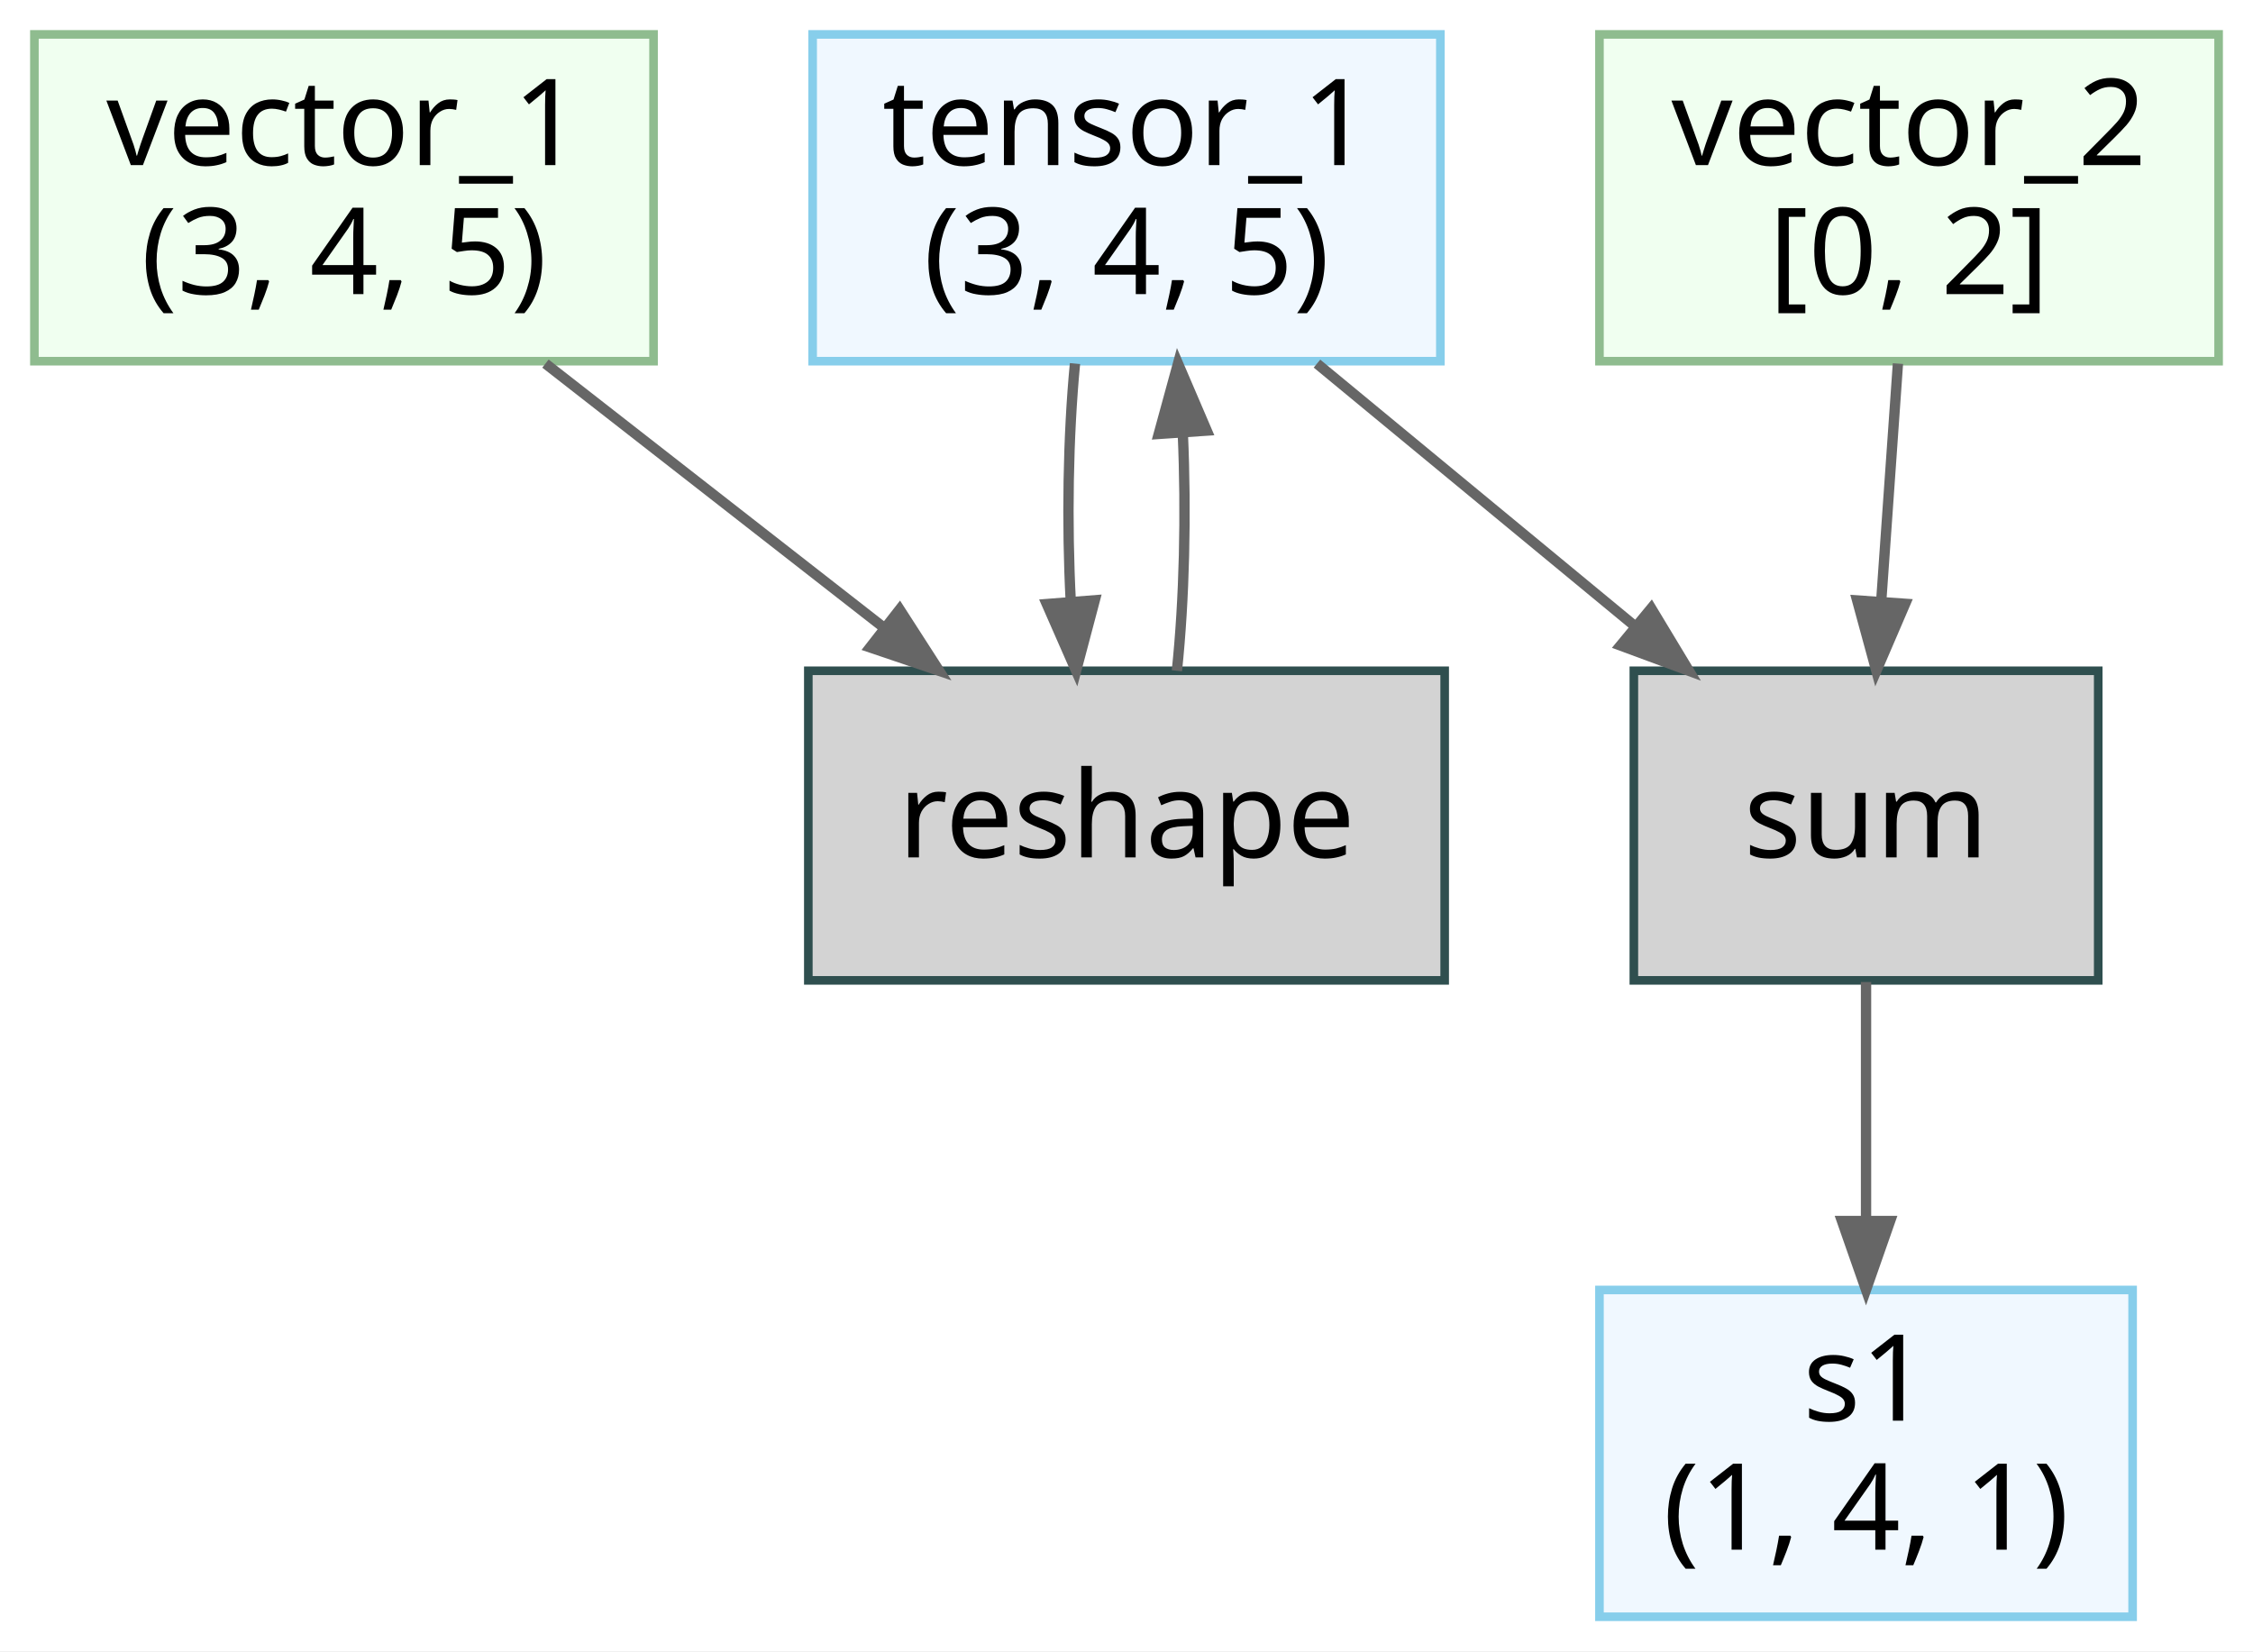
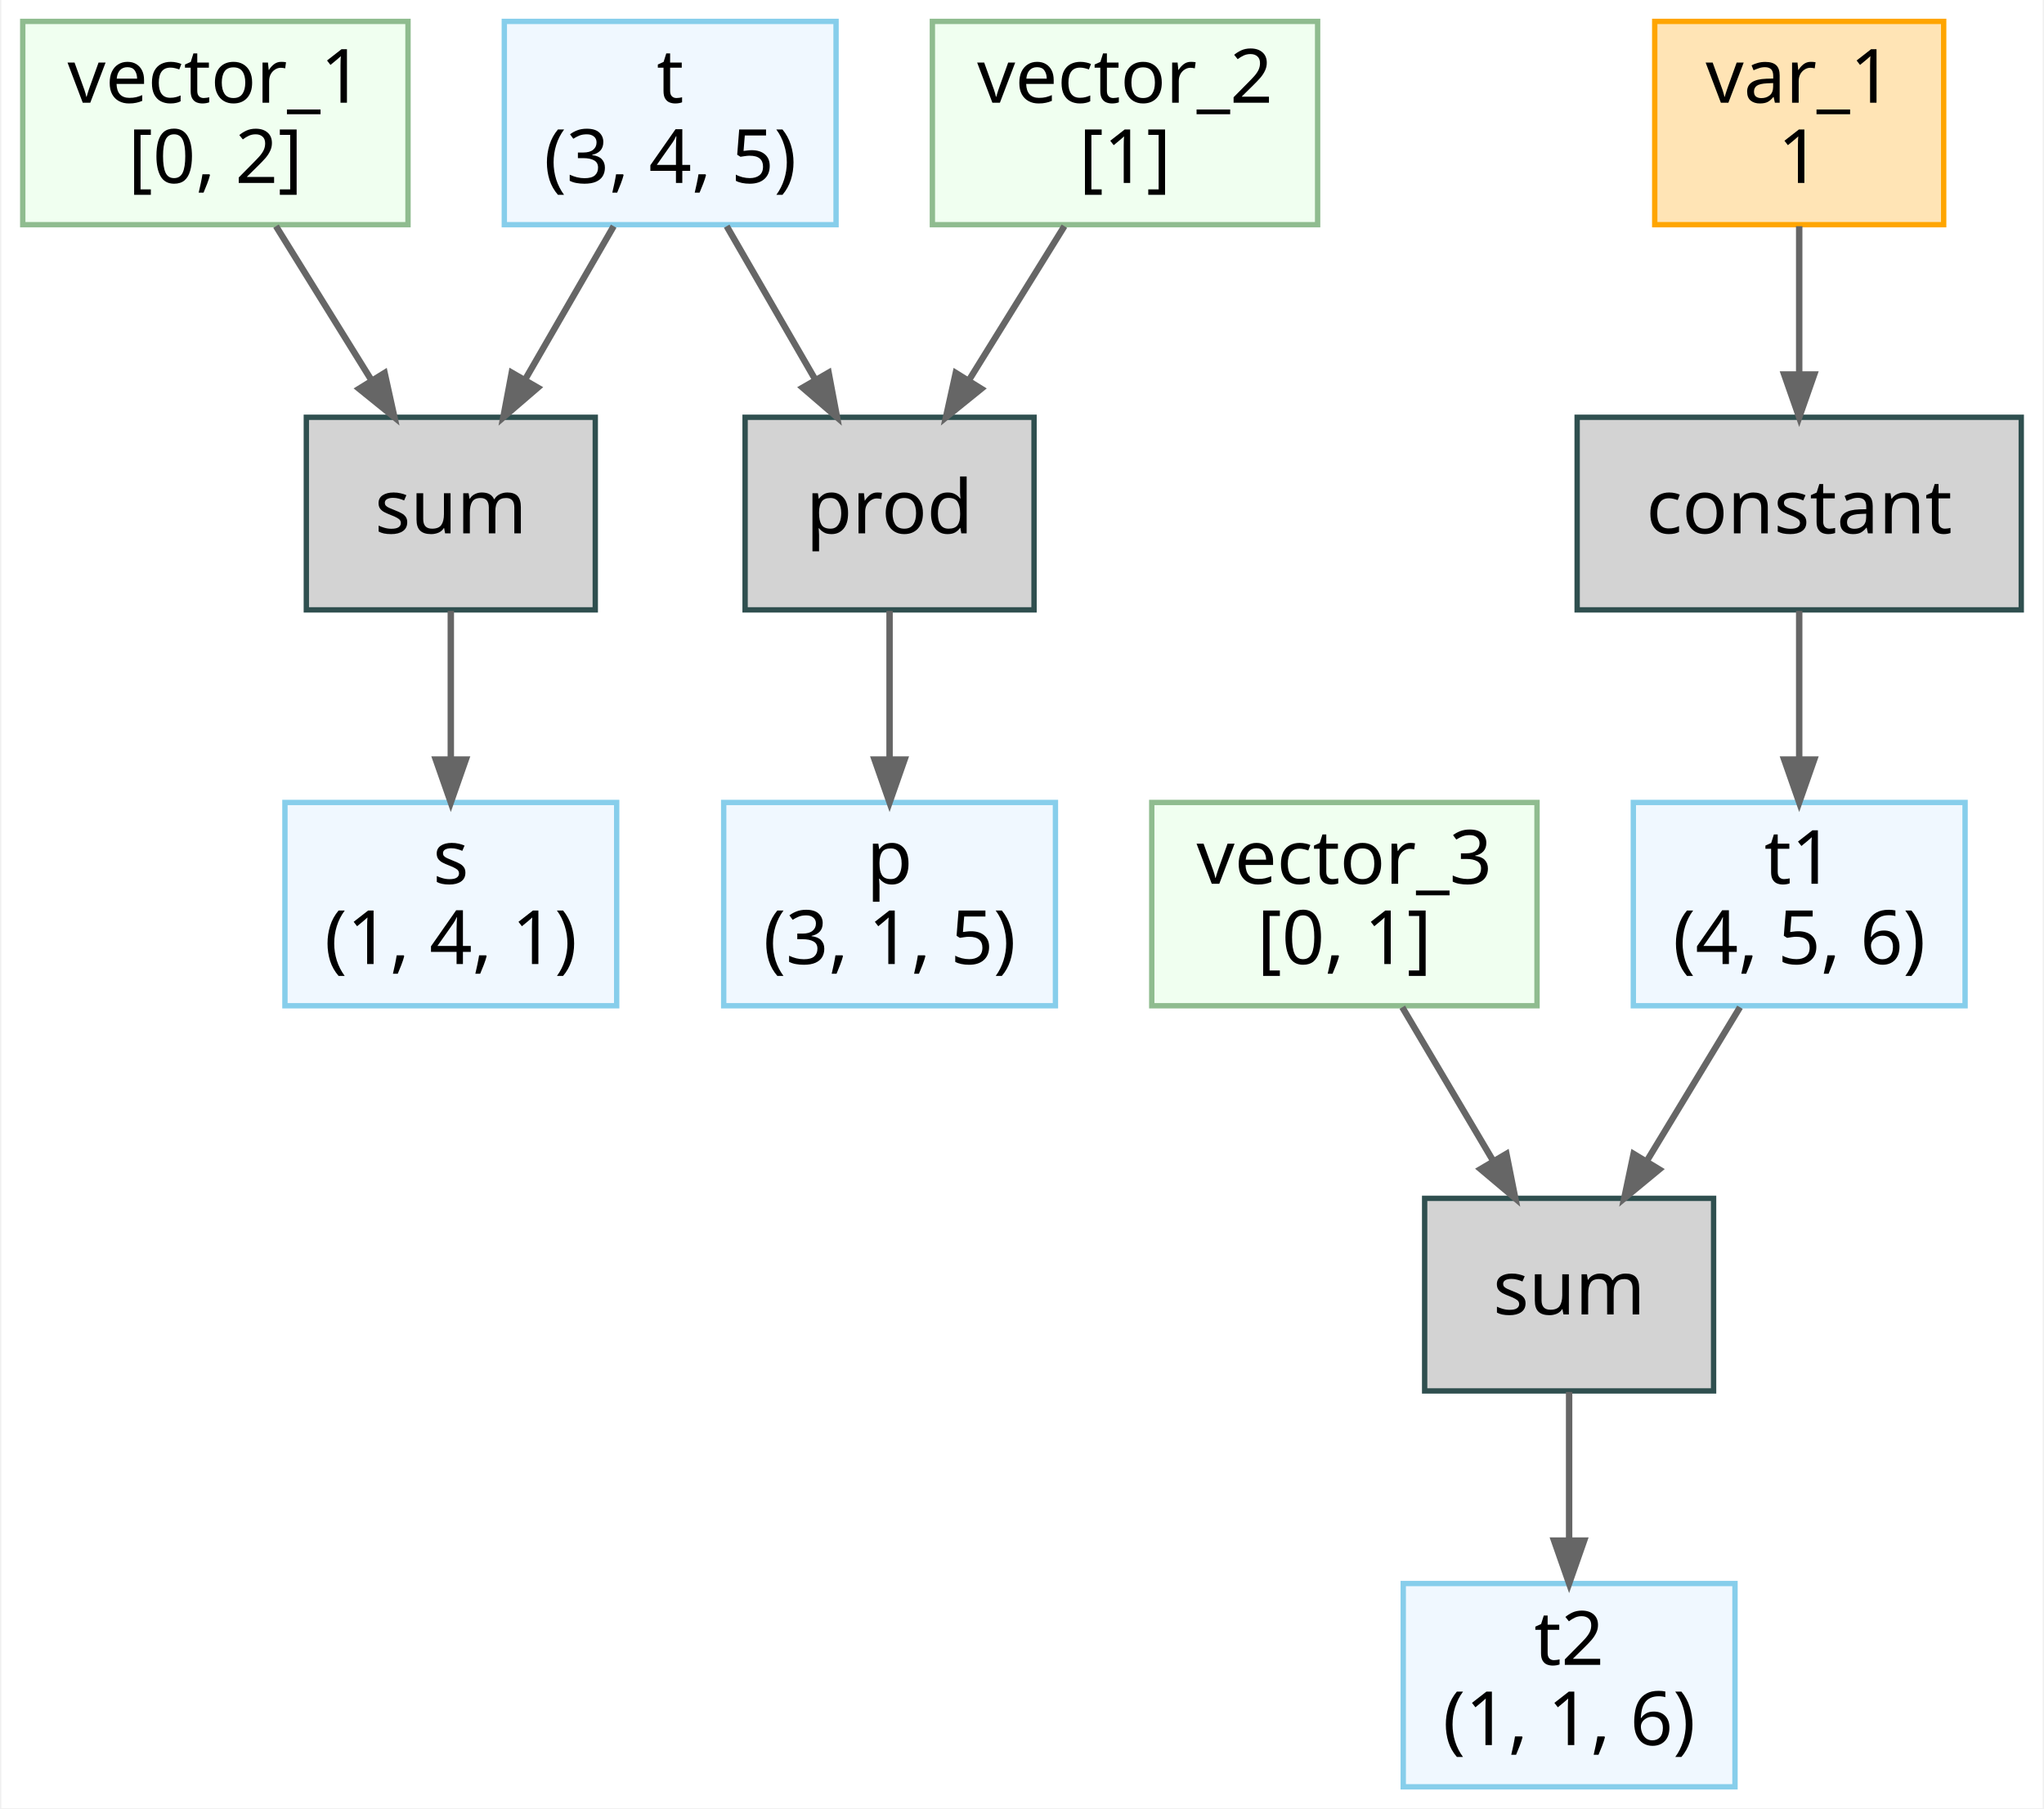
- <svg xmlns="http://www.w3.org/2000/svg" width="262pt" height="192pt" viewBox="0.00 0.00 262.00 192.00">
-   <g id="graph0" class="graph" transform="scale(1 1) rotate(0) translate(4 188)">
-     <polygon fill="white" stroke="transparent" points="-4,4 -4,-188 258,-188 258,4 -4,4" />
+ <svg xmlns="http://www.w3.org/2000/svg" width="382pt" height="338pt" viewBox="0.00 0.00 381.50 338.00">
+   <g id="graph0" class="graph" transform="scale(1 1) rotate(0) translate(4 334)">
+     <polygon fill="white" stroke="transparent" points="-4,4 -4,-334 377.5,-334 377.5,4 -4,4" />
    <g id="node1" class="node">
-       <polygon fill="aliceblue" stroke="skyblue" points="163.5,-184 90.5,-184 90.5,-146 163.5,-146 163.5,-184" />
-       <text text-anchor="middle" x="127" y="-168.8" font-family="Sans-Serif" font-size="14.00">tensor_1</text>
-       <text text-anchor="middle" x="127" y="-153.8" font-family="Sans-Serif" font-size="14.00">(3, 4, 5)</text>
+       <polygon fill="aliceblue" stroke="skyblue" points="152,-330 90,-330 90,-292 152,-292 152,-330" />
+       <text text-anchor="middle" x="121" y="-314.8" font-family="Sans-Serif" font-size="14.00">t</text>
+       <text text-anchor="middle" x="121" y="-299.8" font-family="Sans-Serif" font-size="14.00">(3, 4, 5)</text>
+     </g>
+     <g id="node4" class="node">
+       <polygon fill="lightgray" stroke="darkslategray" points="107,-256 53,-256 53,-220 107,-220 107,-256" />
+       <text text-anchor="middle" x="80" y="-234.3" font-family="Courier Bold" font-size="14.00">sum</text>
+     </g>
+     <g id="edge2" class="edge">
+       <path fill="none" stroke="#666666" stroke-width="1.2" d="M110.44,-291.72C105.42,-283.03 99.36,-272.52 93.97,-263.19" />
+       <polygon fill="#666666" stroke="#666666" stroke-width="1.2" points="96.24,-261.53 89.82,-256 91.39,-264.33 96.24,-261.53" />
+     </g>
+     <g id="node7" class="node">
+       <polygon fill="lightgray" stroke="darkslategray" points="189,-256 135,-256 135,-220 189,-220 189,-256" />
+       <text text-anchor="middle" x="162" y="-234.3" font-family="Courier Bold" font-size="14.00">prod</text>
+     </g>
+     <g id="edge5" class="edge">
+       <path fill="none" stroke="#666666" stroke-width="1.2" d="M131.56,-291.72C136.58,-283.03 142.64,-272.52 148.03,-263.19" />
+       <polygon fill="#666666" stroke="#666666" stroke-width="1.2" points="150.61,-264.33 152.18,-256 145.76,-261.53 150.61,-264.33" />
    </g>
    <g id="node2" class="node">
-       <polygon fill="lightgray" stroke="darkslategray" points="164,-110 90,-110 90,-74 164,-74 164,-110" />
-       <text text-anchor="middle" x="127" y="-88.3" font-family="Courier Bold" font-size="14.00">reshape</text>
+       <polygon fill="aliceblue" stroke="skyblue" points="111,-184 49,-184 49,-146 111,-146 111,-184" />
+       <text text-anchor="middle" x="80" y="-168.8" font-family="Sans-Serif" font-size="14.00">s</text>
+       <text text-anchor="middle" x="80" y="-153.8" font-family="Sans-Serif" font-size="14.00">(1, 4, 1)</text>
    </g>
-     <g id="edge2" class="edge">
-       <path fill="none" stroke="#666666" stroke-width="1.2" d="M121.01,-145.72C120.2,-137.29 120.04,-127.15 120.52,-118.02" />
-       <polygon fill="#666666" stroke="#666666" stroke-width="1.2" points="123.31,-118.2 121.14,-110 117.73,-117.76 123.31,-118.2" />
+     <g id="node3" class="node">
+       <polygon fill="honeydew" stroke="darkseagreen" points="72,-330 0,-330 0,-292 72,-292 72,-330" />
+       <text text-anchor="middle" x="36" y="-314.8" font-family="Sans-Serif" font-size="14.00">vector_1</text>
+       <text text-anchor="middle" x="36" y="-299.8" font-family="Sans-Serif" font-size="14.00">[0, 2]</text>
+     </g>
+     <g id="edge3" class="edge">
+       <path fill="none" stroke="#666666" stroke-width="1.2" d="M47.33,-291.72C52.77,-282.94 59.35,-272.31 65.18,-262.91" />
+       <polygon fill="#666666" stroke="#666666" stroke-width="1.2" points="67.63,-264.28 69.46,-256 62.87,-261.33 67.63,-264.28" />
+     </g>
+     <g id="edge1" class="edge">
+       <path fill="none" stroke="#666666" stroke-width="1.2" d="M80,-219.81C80,-211.52 80,-201.39 80,-192.16" />
+       <polygon fill="#666666" stroke="#666666" stroke-width="1.2" points="82.8,-192.02 80,-184.02 77.2,-192.02 82.8,-192.02" />
+     </g>
+     <g id="node5" class="node">
+       <polygon fill="aliceblue" stroke="skyblue" points="193,-184 131,-184 131,-146 193,-146 193,-184" />
+       <text text-anchor="middle" x="162" y="-168.8" font-family="Sans-Serif" font-size="14.00">p</text>
+       <text text-anchor="middle" x="162" y="-153.8" font-family="Sans-Serif" font-size="14.00">(3, 1, 5)</text>
    </g>
    <g id="node6" class="node">
-       <polygon fill="lightgray" stroke="darkslategray" points="240,-110 186,-110 186,-74 240,-74 240,-110" />
-       <text text-anchor="middle" x="213" y="-88.3" font-family="Courier Bold" font-size="14.00">sum</text>
-     </g>
-     <g id="edge5" class="edge">
-       <path fill="none" stroke="#666666" stroke-width="1.2" d="M149.15,-145.72C160.4,-136.42 174.17,-125.06 186.04,-115.26" />
-       <polygon fill="#666666" stroke="#666666" stroke-width="1.2" points="188.02,-117.26 192.4,-110 184.45,-112.94 188.02,-117.26" />
-     </g>
-     <g id="edge1" class="edge">
-       <path fill="none" stroke="#666666" stroke-width="1.2" d="M132.86,-110C133.73,-118.25 133.96,-128.35 133.55,-137.57" />
-       <polygon fill="#666666" stroke="#666666" stroke-width="1.2" points="130.75,-137.54 132.99,-145.72 136.33,-137.93 130.75,-137.54" />
-     </g>
-     <g id="node3" class="node">
-       <polygon fill="honeydew" stroke="darkseagreen" points="72,-184 0,-184 0,-146 72,-146 72,-184" />
-       <text text-anchor="middle" x="36" y="-168.8" font-family="Sans-Serif" font-size="14.00">vector_1</text>
-       <text text-anchor="middle" x="36" y="-153.8" font-family="Sans-Serif" font-size="14.00">(3, 4, 5)</text>
-     </g>
-     <g id="edge3" class="edge">
-       <path fill="none" stroke="#666666" stroke-width="1.2" d="M59.43,-145.72C71.45,-136.34 86.18,-124.85 98.82,-114.99" />
-       <polygon fill="#666666" stroke="#666666" stroke-width="1.2" points="100.62,-117.13 105.21,-110 97.18,-112.72 100.62,-117.13" />
-     </g>
-     <g id="node4" class="node">
-       <polygon fill="aliceblue" stroke="skyblue" points="244,-38 182,-38 182,0 244,0 244,-38" />
-       <text text-anchor="middle" x="213" y="-22.8" font-family="Sans-Serif" font-size="14.00">s1</text>
-       <text text-anchor="middle" x="213" y="-7.8" font-family="Sans-Serif" font-size="14.00">(1, 4, 1)</text>
-     </g>
-     <g id="node5" class="node">
-       <polygon fill="honeydew" stroke="darkseagreen" points="254,-184 182,-184 182,-146 254,-146 254,-184" />
-       <text text-anchor="middle" x="218" y="-168.8" font-family="Sans-Serif" font-size="14.00">vector_2</text>
-       <text text-anchor="middle" x="218" y="-153.8" font-family="Sans-Serif" font-size="14.00">[0, 2]</text>
+       <polygon fill="honeydew" stroke="darkseagreen" points="242,-330 170,-330 170,-292 242,-292 242,-330" />
+       <text text-anchor="middle" x="206" y="-314.8" font-family="Sans-Serif" font-size="14.00">vector_2</text>
+       <text text-anchor="middle" x="206" y="-299.8" font-family="Sans-Serif" font-size="14.00">[1]</text>
    </g>
    <g id="edge6" class="edge">
-       <path fill="none" stroke="#666666" stroke-width="1.2" d="M216.71,-145.72C216.12,-137.29 215.4,-127.15 214.76,-118.02" />
-       <polygon fill="#666666" stroke="#666666" stroke-width="1.2" points="217.55,-117.79 214.2,-110 211.97,-118.18 217.55,-117.79" />
+       <path fill="none" stroke="#666666" stroke-width="1.2" d="M194.67,-291.72C189.23,-282.94 182.65,-272.31 176.82,-262.91" />
+       <polygon fill="#666666" stroke="#666666" stroke-width="1.2" points="179.13,-261.33 172.54,-256 174.37,-264.28 179.13,-261.33" />
    </g>
    <g id="edge4" class="edge">
-       <path fill="none" stroke="#666666" stroke-width="1.2" d="M213,-73.81C213,-65.52 213,-55.39 213,-46.16" />
-       <polygon fill="#666666" stroke="#666666" stroke-width="1.2" points="215.8,-46.02 213,-38.02 210.2,-46.02 215.8,-46.02" />
+       <path fill="none" stroke="#666666" stroke-width="1.2" d="M162,-219.81C162,-211.52 162,-201.39 162,-192.16" />
+       <polygon fill="#666666" stroke="#666666" stroke-width="1.2" points="164.8,-192.02 162,-184.02 159.2,-192.02 164.8,-192.02" />
+     </g>
+     <g id="node8" class="node">
+       <polygon fill="aliceblue" stroke="skyblue" points="363,-184 301,-184 301,-146 363,-146 363,-184" />
+       <text text-anchor="middle" x="332" y="-168.8" font-family="Sans-Serif" font-size="14.00">t1</text>
+       <text text-anchor="middle" x="332" y="-153.8" font-family="Sans-Serif" font-size="14.00">(4, 5, 6)</text>
+     </g>
+     <g id="node13" class="node">
+       <polygon fill="lightgray" stroke="darkslategray" points="316,-110 262,-110 262,-74 316,-74 316,-110" />
+       <text text-anchor="middle" x="289" y="-88.3" font-family="Courier Bold" font-size="14.00">sum</text>
+     </g>
+     <g id="edge10" class="edge">
+       <path fill="none" stroke="#666666" stroke-width="1.2" d="M320.93,-145.72C315.61,-136.94 309.18,-126.31 303.48,-116.91" />
+       <polygon fill="#666666" stroke="#666666" stroke-width="1.2" points="305.84,-115.4 299.3,-110 301.05,-118.3 305.84,-115.4" />
+     </g>
+     <g id="node9" class="node">
+       <polygon fill="lightgray" stroke="darkslategray" points="373.5,-256 290.5,-256 290.5,-220 373.5,-220 373.5,-256" />
+       <text text-anchor="middle" x="332" y="-234.3" font-family="Courier Bold" font-size="14.00">constant</text>
+     </g>
+     <g id="edge7" class="edge">
+       <path fill="none" stroke="#666666" stroke-width="1.2" d="M332,-219.81C332,-211.52 332,-201.39 332,-192.16" />
+       <polygon fill="#666666" stroke="#666666" stroke-width="1.2" points="334.8,-192.02 332,-184.02 329.2,-192.02 334.8,-192.02" />
+     </g>
+     <g id="node10" class="node">
+       <polygon fill="moccasin" stroke="orange" points="359,-330 305,-330 305,-292 359,-292 359,-330" />
+       <text text-anchor="middle" x="332" y="-314.8" font-family="Sans-Serif" font-size="14.00">var_1</text>
+       <text text-anchor="middle" x="332" y="-299.8" font-family="Sans-Serif" font-size="14.00">1</text>
+     </g>
+     <g id="edge8" class="edge">
+       <path fill="none" stroke="#666666" stroke-width="1.2" d="M332,-291.72C332,-283.29 332,-273.15 332,-264.02" />
+       <polygon fill="#666666" stroke="#666666" stroke-width="1.2" points="334.8,-264 332,-256 329.2,-264 334.8,-264" />
+     </g>
+     <g id="node11" class="node">
+       <polygon fill="aliceblue" stroke="skyblue" points="320,-38 258,-38 258,0 320,0 320,-38" />
+       <text text-anchor="middle" x="289" y="-22.8" font-family="Sans-Serif" font-size="14.00">t2</text>
+       <text text-anchor="middle" x="289" y="-7.8" font-family="Sans-Serif" font-size="14.00">(1, 1, 6)</text>
+     </g>
+     <g id="node12" class="node">
+       <polygon fill="honeydew" stroke="darkseagreen" points="283,-184 211,-184 211,-146 283,-146 283,-184" />
+       <text text-anchor="middle" x="247" y="-168.8" font-family="Sans-Serif" font-size="14.00">vector_3</text>
+       <text text-anchor="middle" x="247" y="-153.8" font-family="Sans-Serif" font-size="14.00">[0, 1]</text>
+     </g>
+     <g id="edge11" class="edge">
+       <path fill="none" stroke="#666666" stroke-width="1.2" d="M257.82,-145.72C263.01,-136.94 269.29,-126.31 274.86,-116.91" />
+       <polygon fill="#666666" stroke="#666666" stroke-width="1.2" points="277.28,-118.31 278.94,-110 272.46,-115.46 277.28,-118.31" />
+     </g>
+     <g id="edge9" class="edge">
+       <path fill="none" stroke="#666666" stroke-width="1.2" d="M289,-73.81C289,-65.52 289,-55.39 289,-46.16" />
+       <polygon fill="#666666" stroke="#666666" stroke-width="1.2" points="291.8,-46.02 289,-38.02 286.2,-46.02 291.8,-46.02" />
    </g>
  </g>
</svg>
